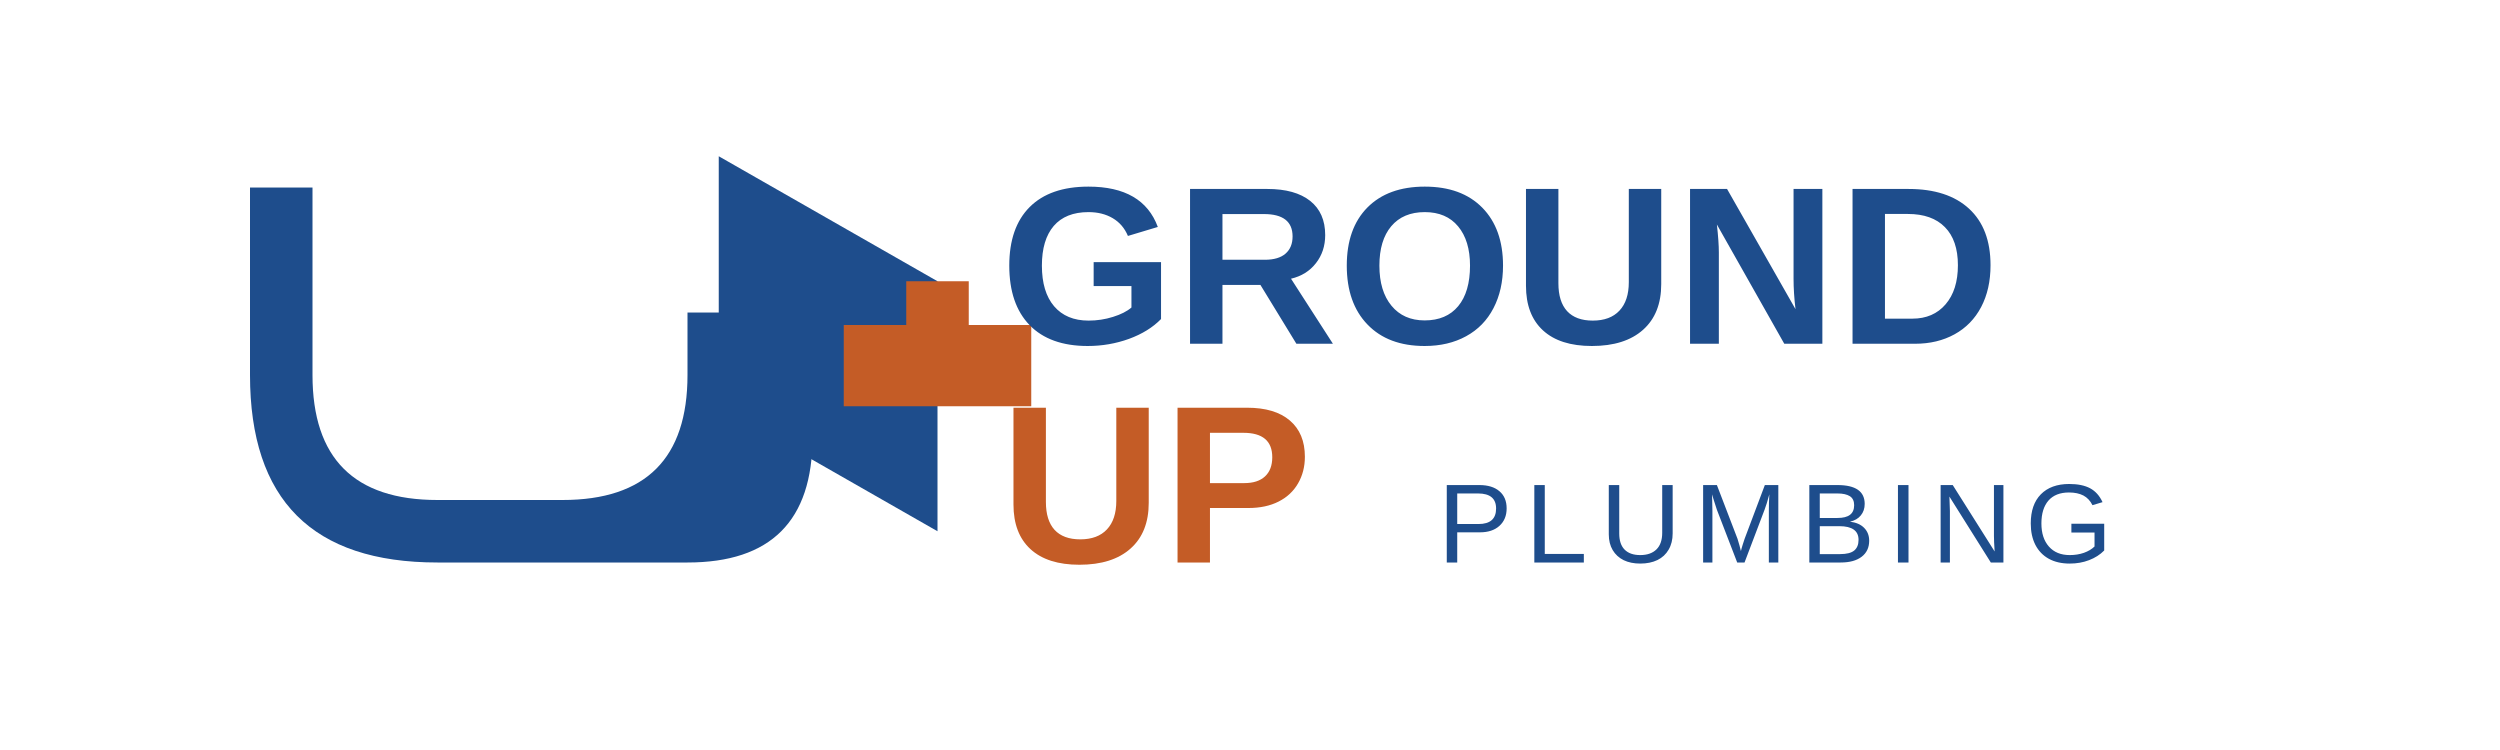
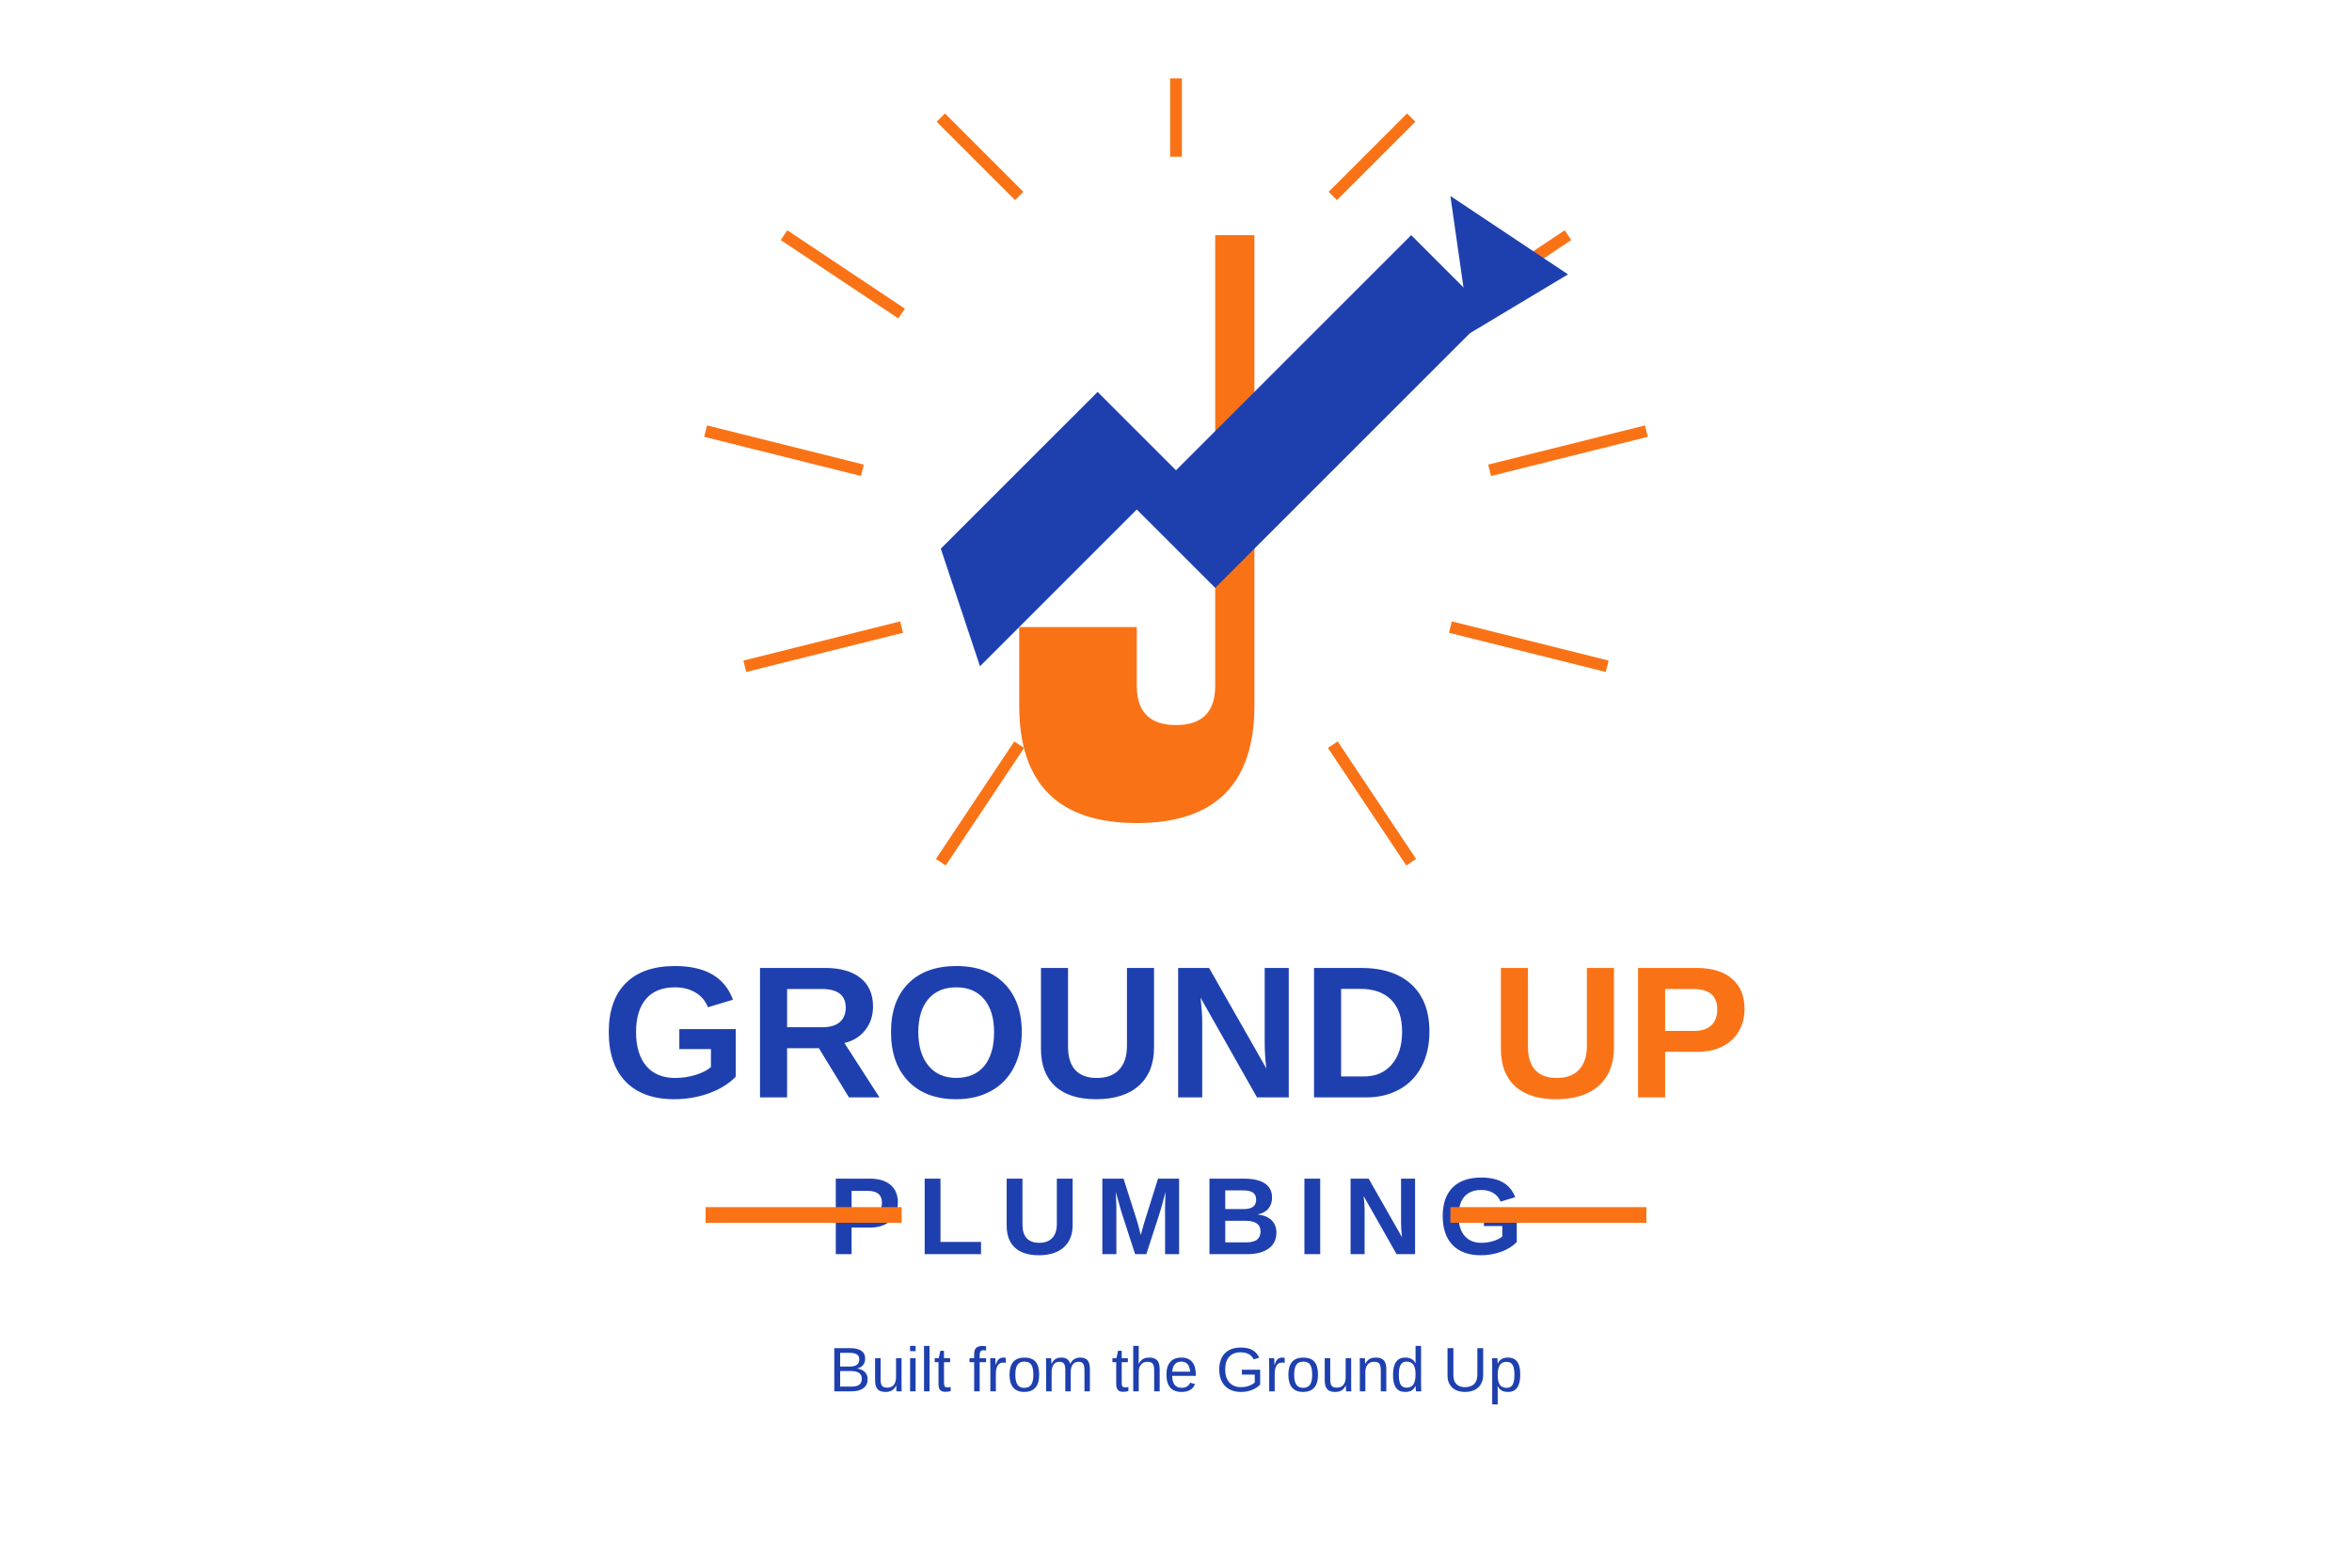
- <svg xmlns="http://www.w3.org/2000/svg" viewBox="0 0 400 120" width="400" height="120">
-   <g transform="translate(20,10)">
-     <path d="M30 20 L30 50 Q30 70 50 70 L70 70 Q90 70 90 50 L90 40 L110 40 L110 60 Q110 80 90 80 L50 80 Q20 80 20 50 L20 20 Z" fill="#1e4d8c" />
-     <path d="M95 15 L130 35 L130 75 L95 55 Z" fill="#1e4d8c" />
-     <path d="M115 42 L145 42 L145 55 L115 55 Z" fill="#c45c26" />
-     <circle cx="130" cy="48" r="6" fill="#c45c26" />
-     <path d="M125 35 L135 35 L135 42 L125 42 Z" fill="#c45c26" />
+ <svg xmlns="http://www.w3.org/2000/svg" viewBox="0 0 600 400" width="600" height="400">
+   <g stroke="#f97316" stroke-width="3" fill="none">
+     <line x1="300" y1="40" x2="300" y2="20" />
+     <line x1="340" y1="50" x2="360" y2="30" />
+     <line x1="370" y1="80" x2="400" y2="60" />
+     <line x1="380" y1="120" x2="420" y2="110" />
+     <line x1="370" y1="160" x2="410" y2="170" />
+     <line x1="340" y1="190" x2="360" y2="220" />
+     <line x1="260" y1="190" x2="240" y2="220" />
+     <line x1="230" y1="160" x2="190" y2="170" />
+     <line x1="220" y1="120" x2="180" y2="110" />
+     <line x1="230" y1="80" x2="200" y2="60" />
+     <line x1="260" y1="50" x2="240" y2="30" />
  </g>
-   <text x="160" y="55" font-family="Arial, sans-serif" font-size="36" font-weight="bold" fill="#1e4d8c">GROUND</text>
-   <text x="160" y="90" font-family="Arial, sans-serif" font-size="36" font-weight="bold" fill="#c45c26">UP</text>
-   <text x="230" y="90" font-family="Arial, sans-serif" font-size="18" fill="#1e4d8c" letter-spacing="2">PLUMBING</text>
+   <path d="M280 60 L320 60 L320 180 Q320 210 290 210 Q260 210 260 180 L260 160 L290 160 L290 175 Q290 185 300 185 Q310 185 310 175 L310 60 Z" fill="#f97316" />
+   <path d="M240 140 L280 100 L300 120 L360 60 L380 80 L310 150 L290 130 L250 170 Z" fill="#1e40af" />
+   <polygon points="370,50 400,70 375,85" fill="#1e40af" />
+   <text x="300" y="280" text-anchor="middle" font-family="Arial Black, Arial, sans-serif" font-size="48" font-weight="900" fill="#1e40af">GROUND <tspan fill="#f97316">UP</tspan>
+   </text>
+   <text x="300" y="320" text-anchor="middle" font-family="Arial, sans-serif" font-size="28" font-weight="700" fill="#1e40af" letter-spacing="4">PLUMBING</text>
+   <line x1="180" y1="310" x2="230" y2="310" stroke="#f97316" stroke-width="4" />
+   <line x1="370" y1="310" x2="420" y2="310" stroke="#f97316" stroke-width="4" />
+   <text x="300" y="355" text-anchor="middle" font-family="Arial, sans-serif" font-size="16" fill="#1e40af">Built from the Ground Up</text>
</svg>
